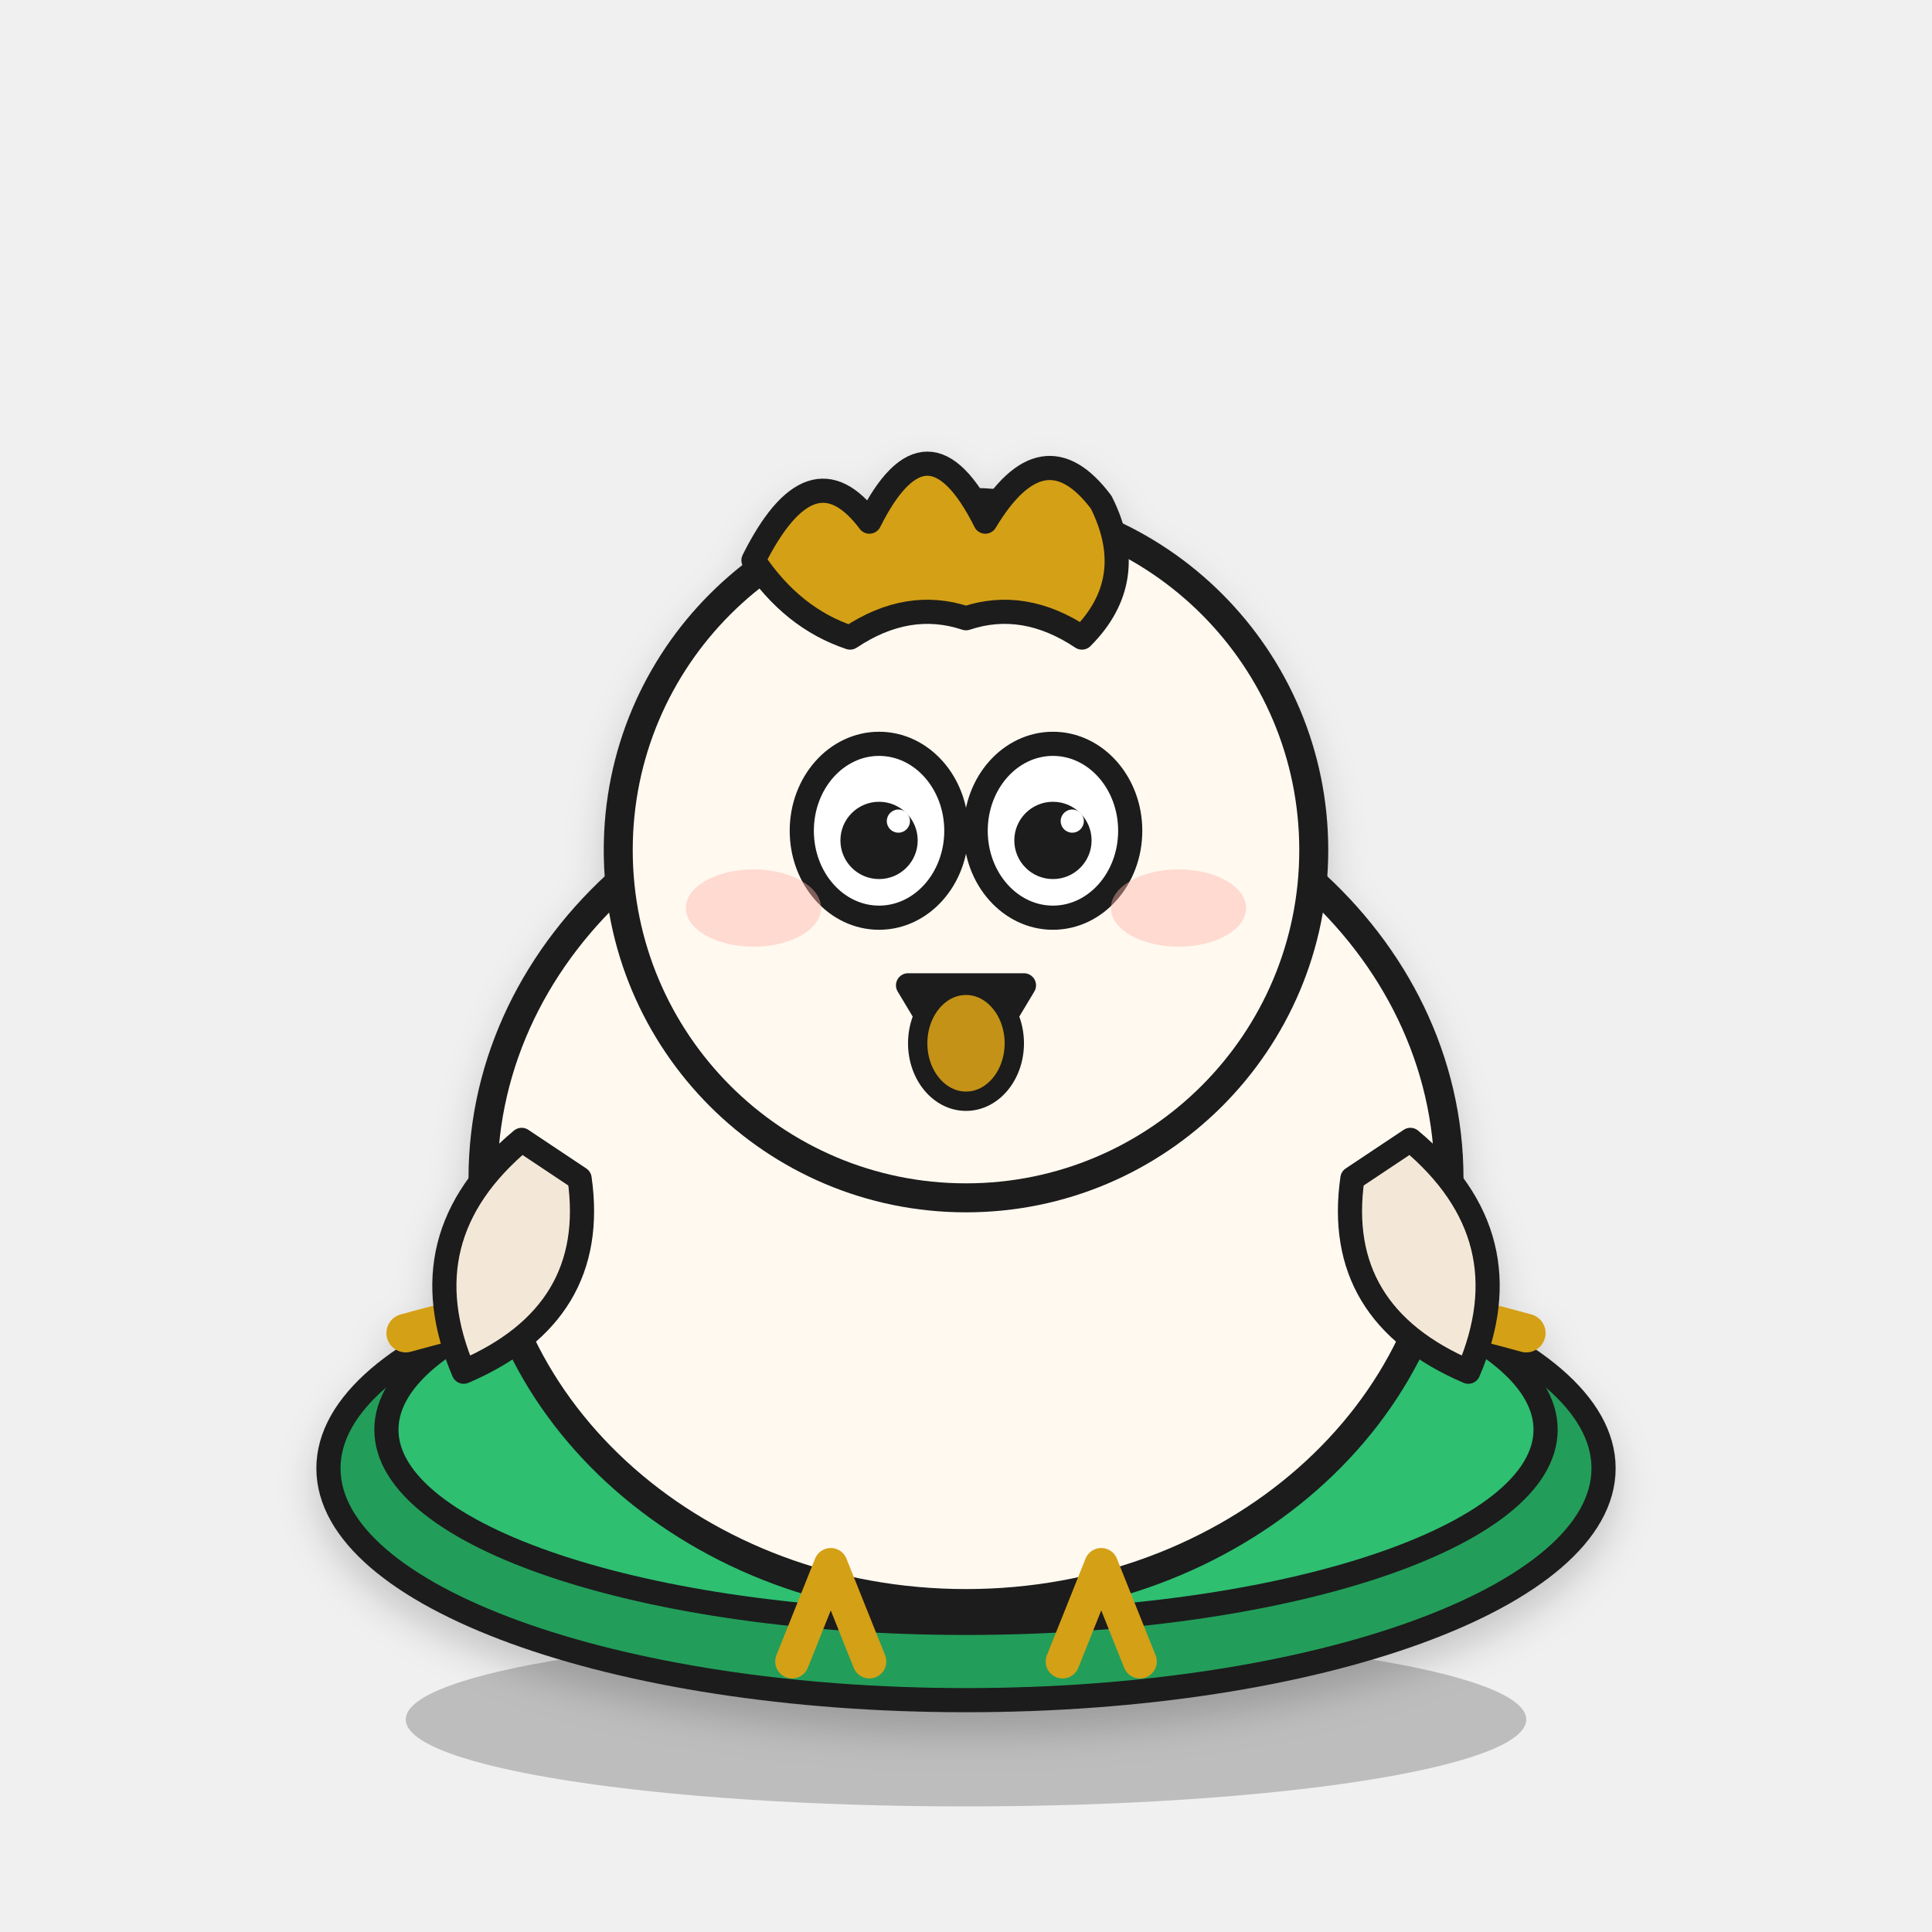
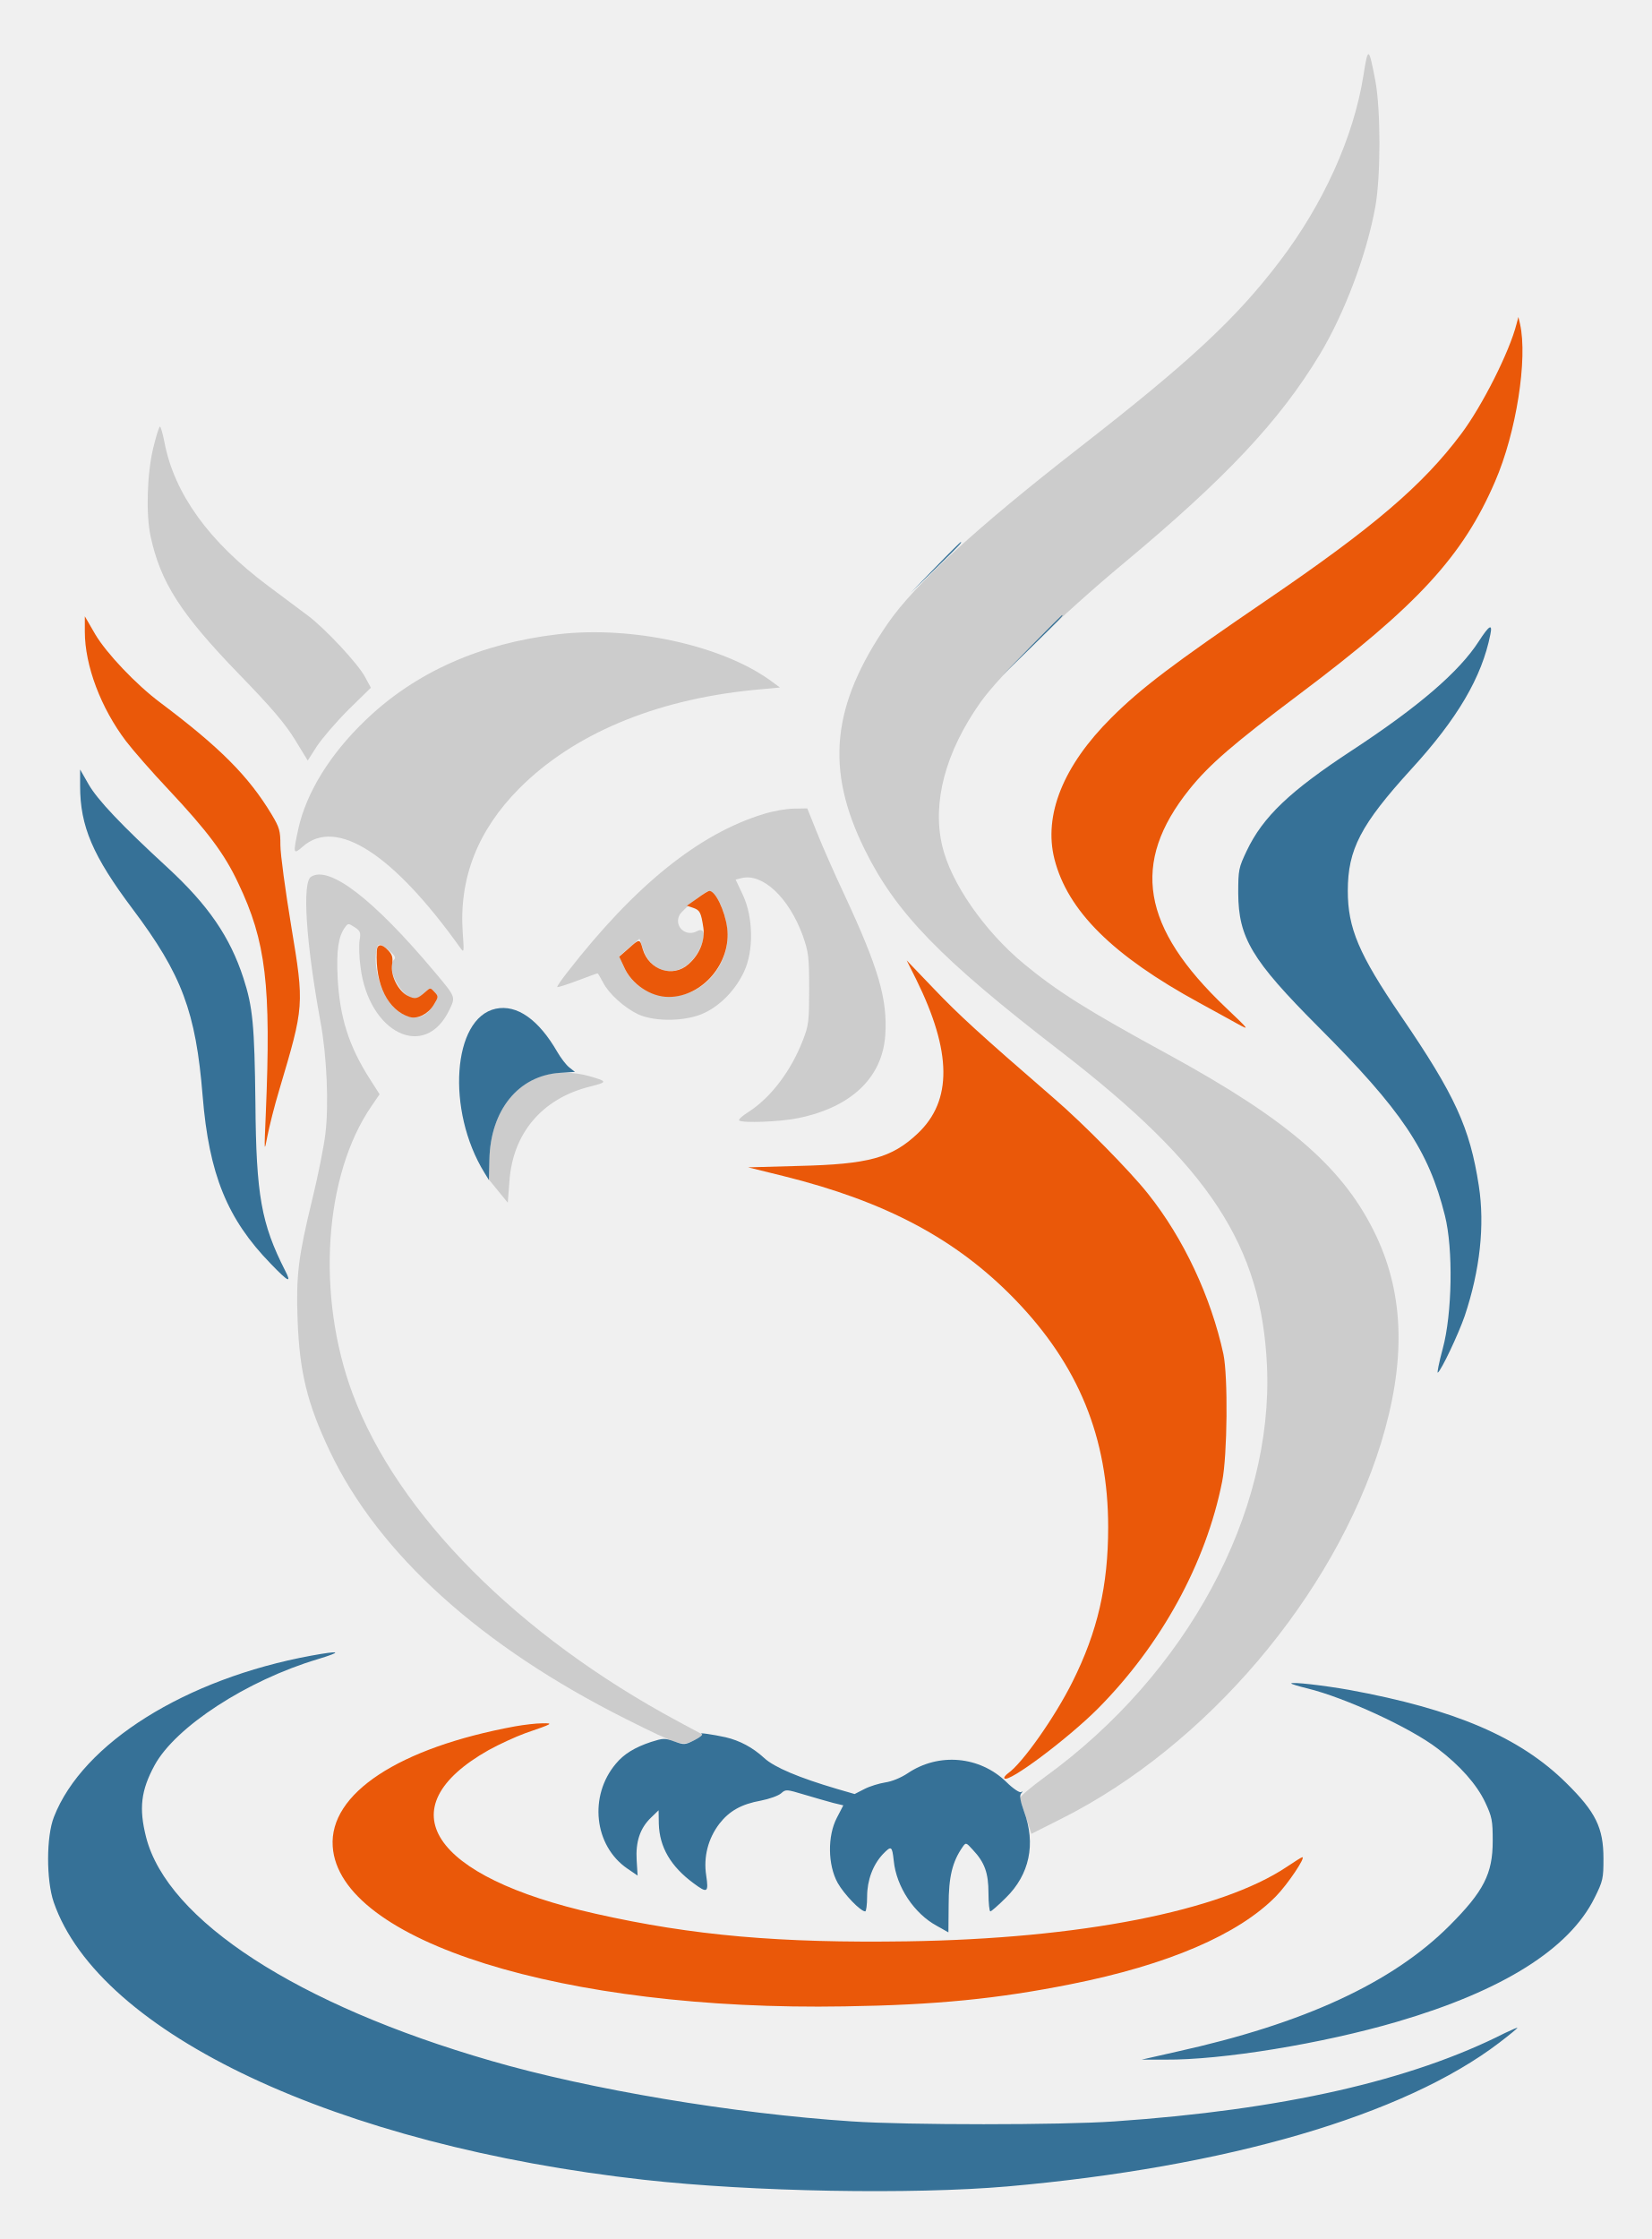
- <svg xmlns="http://www.w3.org/2000/svg" viewBox="0 0 200 200" role="img" aria-labelledby="logo-title">
-   <defs>
-     <filter id="logo-soft" x="-20%" y="-20%" width="140%" height="140%">
-       <feDropShadow dx="0" dy="2" stdDeviation="2" flood-color="#0a0a0a" flood-opacity="0.18" />
-     </filter>
-   </defs>
-   <ellipse cx="100" cy="178" rx="58" ry="9" fill="#0a0a0a" opacity="0.22" />
-   <g class="logo-chicken" filter="url(#logo-soft)">
-     <ellipse cx="100" cy="152" rx="66" ry="24" fill="#249e5a" stroke="#1a1a1a" stroke-width="2.5" />
-     <ellipse cx="100" cy="148" rx="60" ry="20" fill="#2fbf71" stroke="#1a1a1a" stroke-width="2.5" />
-     <path d="M42 138 Q100 122 158 138" fill="none" stroke="#d4a017" stroke-width="4" stroke-linecap="round" />
-     <ellipse cx="100" cy="122" rx="50" ry="44" fill="#fff9f0" stroke="#1a1a1a" stroke-width="3" />
-     <path d="M54 118 Q42 128 48 142 Q62 136 60 122 Z" fill="#f3e8d8" stroke="#1a1a1a" stroke-width="2.5" stroke-linejoin="round" />
-     <path d="M146 118 Q158 128 152 142 Q138 136 140 122 Z" fill="#f3e8d8" stroke="#1a1a1a" stroke-width="2.5" stroke-linejoin="round" />
-     <circle cx="100" cy="88" r="36" fill="#fff9f0" stroke="#1a1a1a" stroke-width="3" />
-     <path d="M78 58 Q84 46 90 54 Q96 42 102 54 Q108 44 114 52 Q118 60 112 66 Q106 62 100 64 Q94 62 88 66 Q82 64 78 58 Z" fill="#d4a017" stroke="#1a1a1a" stroke-width="2.5" stroke-linejoin="round" />
-     <ellipse cx="91" cy="86" rx="8" ry="9" fill="#ffffff" stroke="#1a1a1a" stroke-width="2.5" />
-     <circle cx="91" cy="87" r="4" fill="#1a1a1a" />
-     <circle cx="93" cy="85" r="1.2" fill="#ffffff" />
-     <ellipse cx="109" cy="86" rx="8" ry="9" fill="#ffffff" stroke="#1a1a1a" stroke-width="2.5" />
-     <circle cx="109" cy="87" r="4" fill="#1a1a1a" />
-     <circle cx="111" cy="85" r="1.2" fill="#ffffff" />
-     <ellipse cx="78" cy="94" rx="7" ry="4" fill="#ffb4a8" opacity="0.45" />
-     <ellipse cx="122" cy="94" rx="7" ry="4" fill="#ffb4a8" opacity="0.45" />
-     <path d="M94 102 L100 112 L106 102 Z" fill="#d4a017" stroke="#1a1a1a" stroke-width="2.5" stroke-linejoin="round" />
-     <ellipse cx="100" cy="108" rx="5" ry="6" fill="#c49214" stroke="#1a1a1a" stroke-width="2" />
-     <g stroke="#d4a017" stroke-width="3.5" stroke-linecap="round" fill="none">
-       <path d="M86 162 L82 172 M86 162 L90 172" />
-       <path d="M114 162 L110 172 M114 162 L118 172" />
-     </g>
+ <svg xmlns="http://www.w3.org/2000/svg" viewBox="150 5 701 950" role="img" aria-labelledby="logo-title" version="1.1" id="svg3">
+   <defs id="defs3" />
+   <g fill="#070D0D" stroke="none" transform="translate(0,1024) scale(0.1,-0.1)" id="g1">
+     <path d="M7286 9868 c-41 -258 -169 -543 -356 -788 -184 -242 -382 -426 -850 -790 -432 -336 -697 -578 -812 -745 -239 -347 -267 -618 -98 -960 133 -269 320 -462 830 -855 633 -488 854 -825 877 -1336 28 -624 -340 -1306 -939 -1741 -66 -48 -115 -90 -111 -96 3 -5 16 -41 28 -79 l22 -69 129 65 c613 308 1154 944 1355 1593 105 343 99 623 -19 876 -135 287 -368 491 -882 772 -347 189 -472 268 -614 385 -168 139 -310 343 -347 500 -44 184 13 399 162 610 83 117 341 368 609 591 433 361 660 602 831 885 105 174 200 426 236 628 23 127 23 410 0 533 -28 146 -31 148 -51 21z M2150 8288 c-26 -109 -31 -280 -11 -373 42 -196 128 -330 376 -586 137 -141 193 -207 236 -276 l55 -90 39 61 c22 33 82 103 134 155 l95 93 -25 46 c-29 55 -167 203 -241 259 -29 22 -106 79 -170 127 -252 188 -398 391 -440 609 -7 37 -16 67 -19 67 -4 0 -17 -42 -29 -92z M3870 7499 c-330 -38 -607 -161 -818 -364 -151 -144 -252 -308 -286 -462 -23 -106 -22 -111 19 -75 142 125 383 -30 668 -429 16 -23 17 -21 11 61 -17 233 63 437 240 615 229 230 574 375 989 417 l117 11 -45 33 c-208 147 -584 229 -895 193z M4740 6736 c-274 -84 -545 -302 -832 -671 -26 -33 -45 -61 -43 -63 2 -2 40 10 85 27 45 17 83 31 86 31 2 0 12 -17 23 -38 25 -49 91 -108 150 -136 73 -33 207 -30 282 7 69 33 132 99 167 175 41 87 39 230 -5 324 l-31 66 24 6 c90 23 202 -82 261 -244 24 -69 27 -87 27 -225 0 -137 -2 -156 -26 -217 -50 -131 -137 -246 -233 -307 -24 -15 -42 -31 -38 -35 12 -12 175 -6 251 10 225 46 357 172 369 352 10 153 -28 283 -174 597 -39 83 -90 198 -114 258 l-43 107 -56 -1 c-30 0 -89 -10 -130 -23z m-207 -344 c25 -27 46 -85 53 -145 16 -133 -83 -265 -211 -282 -99 -13 -188 35 -228 124 l-19 44 43 37 43 37 16 -46 c31 -95 132 -122 200 -53 57 57 79 158 28 131 -48 -26 -99 21 -74 69 11 21 110 102 125 102 5 0 15 -8 24 -18z M2820 6470 c-38 -24 -22 -275 40 -615 27 -143 36 -354 21 -475 -6 -52 -31 -178 -56 -280 -59 -243 -69 -321 -62 -510 8 -221 41 -356 137 -558 207 -435 641 -827 1257 -1136 224 -112 238 -116 289 -90 l42 21 -110 59 c-678 364 -1191 880 -1381 1389 -156 417 -122 928 79 1221 l35 51 -44 69 c-87 137 -125 258 -134 424 -6 117 3 177 31 215 13 18 14 18 41 1 24 -16 27 -22 21 -56 -3 -20 -2 -71 4 -113 35 -281 273 -397 376 -184 28 59 30 54 -63 165 -258 307 -445 451 -523 402z m339 -320 c18 -16 21 -24 13 -32 -41 -41 52 -190 101 -162 7 4 21 15 33 26 20 18 21 18 38 -1 18 -19 17 -21 -3 -54 -38 -62 -89 -71 -153 -26 -60 43 -105 168 -91 253 6 38 13 38 62 -4z M3796 5624 c-135 -49 -216 -180 -219 -354 l-2 -85 40 -49 40 -49 7 91 c14 203 138 350 339 401 79 20 79 22 0 45 -66 19 -152 20 -205 0z" id="path1" style="fill:#cccccc" />
+   </g>
+   <g fill="#EA5809" stroke="none" transform="translate(0,1024) scale(0.1,-0.1)" id="g2">
+     <path d="M7936 8815 c-30 -118 -145 -346 -234 -465 -163 -218 -372 -397 -829 -708 -393 -268 -530 -371 -657 -498 -204 -203 -288 -413 -241 -599 56 -220 248 -410 615 -610 58 -32 130 -71 160 -88 55 -30 54 -29 -48 68 -358 340 -404 614 -155 925 85 106 186 193 468 405 501 376 694 586 830 902 90 207 139 521 106 668 l-7 30 -8 -30z M1860 7510 c0 -144 68 -324 175 -465 29 -38 110 -131 180 -205 166 -177 238 -273 296 -397 118 -247 140 -433 117 -978 -7 -165 -7 -168 7 -95 8 41 30 129 50 195 106 357 107 358 51 695 -25 151 -46 306 -46 344 0 61 -4 75 -37 130 -98 163 -220 285 -473 475 -102 76 -229 210 -276 290 l-44 76 0 -65z M4459 6378 l-44 -31 27 -9 c28 -10 33 -18 43 -84 8 -54 -16 -114 -63 -155 -66 -59 -167 -26 -194 63 -13 46 -13 46 -61 3 l-39 -34 20 -43 c32 -74 113 -128 190 -128 144 0 267 146 248 293 -10 75 -50 157 -76 157 -4 0 -27 -14 -51 -32z M3099 6153 c-7 -141 48 -250 139 -278 34 -10 79 12 103 52 20 33 21 35 3 54 -17 19 -18 19 -38 1 -35 -31 -44 -33 -76 -17 -41 21 -74 88 -66 134 4 28 1 40 -16 58 -29 31 -48 29 -49 -4z M5388 6035 c152 -308 154 -515 7 -654 -110 -104 -208 -131 -505 -138 l-215 -6 150 -37 c435 -108 735 -268 983 -524 269 -278 395 -586 395 -966 0 -248 -45 -443 -151 -655 -74 -149 -213 -347 -274 -389 -12 -9 -19 -19 -15 -22 18 -19 268 168 396 296 269 271 459 617 528 965 22 111 25 445 5 540 -53 243 -169 491 -320 680 -75 95 -275 298 -397 403 -320 277 -407 357 -511 466 l-116 121 40 -80z M3685 2865 c-493 -91 -788 -285 -773 -509 26 -402 979 -700 2173 -679 388 6 648 32 959 94 413 82 712 211 871 373 50 51 127 166 112 166 -3 0 -32 -18 -66 -41 -281 -188 -879 -305 -1611 -316 -540 -8 -909 24 -1322 117 -700 157 -890 448 -455 694 45 25 115 57 156 72 119 41 122 43 71 42 -25 0 -76 -6 -115 -13z" id="path2" />
+   </g>
+   <g fill="#367197" stroke="none" transform="translate(0,1024) scale(0.1,-0.1)" id="g3">
+     <path d="M5470 7783 l-105 -108 108 105 c99 97 112 110 104 110 -1 0 -50 -48 -107 -107z M5880 7453 l-125 -128 128 125 c118 116 132 130 124 130 -1 0 -58 -57 -127 -127z M7776 7469 c-83 -129 -255 -277 -537 -462 -264 -173 -379 -282 -448 -427 -34 -72 -36 -80 -36 -180 1 -189 58 -284 338 -565 356 -356 470 -526 539 -802 36 -142 31 -418 -9 -565 -16 -59 -25 -105 -21 -102 15 10 87 162 114 240 65 194 86 385 60 553 -38 246 -100 383 -331 721 -178 261 -225 372 -225 530 0 176 55 281 268 515 198 216 301 392 337 573 10 48 -5 39 -49 -29z M1840 6855 c0 -171 54 -297 223 -522 209 -278 268 -436 297 -793 27 -332 104 -522 289 -712 75 -78 90 -85 61 -29 -101 199 -123 319 -126 711 -4 331 -11 407 -51 530 -57 175 -149 309 -321 468 -197 181 -298 288 -336 354 l-36 63 0 -70z M3604 5910 c-184 -39 -211 -432 -48 -696 l19 -31 2 86 c4 211 124 358 300 369 l63 4 -24 19 c-13 10 -36 40 -51 66 -79 137 -171 202 -261 183z M2820 3165 c-532 -98 -969 -371 -1091 -684 -33 -83 -33 -269 -1 -362 193 -558 1204 -1033 2507 -1178 458 -51 1135 -63 1540 -28 931 82 1683 301 2088 610 42 32 77 61 77 63 0 2 -24 -8 -53 -22 -398 -202 -944 -326 -1657 -375 -226 -16 -883 -16 -1115 0 -502 33 -1115 136 -1531 257 -821 237 -1374 596 -1464 949 -31 122 -22 198 36 305 89 163 391 360 692 450 108 33 99 38 -28 15z M6980 3047 c0 -2 31 -12 69 -21 159 -39 436 -166 552 -255 95 -72 166 -152 202 -228 29 -62 32 -77 32 -164 0 -139 -38 -214 -184 -360 -242 -242 -617 -415 -1156 -534 l-150 -34 100 0 c241 -2 668 68 985 161 447 131 730 309 837 525 36 72 38 83 38 167 0 131 -33 198 -158 321 -196 194 -474 313 -922 395 -108 19 -245 35 -245 27z M4478 2833 c7 -3 -6 -14 -30 -26 -41 -21 -45 -21 -86 -6 -41 15 -48 14 -99 -2 -69 -23 -115 -51 -149 -92 -116 -137 -93 -348 48 -445 l44 -30 -4 64 c-5 79 14 137 61 182 l32 31 1 -58 c3 -98 50 -180 148 -252 58 -43 64 -40 53 34 -12 78 8 156 56 219 42 54 93 83 176 98 36 7 75 21 86 31 20 18 23 17 100 -6 44 -13 99 -29 122 -35 l42 -10 -27 -52 c-41 -78 -39 -201 3 -277 27 -48 97 -121 117 -121 4 0 8 28 8 63 0 70 25 135 67 180 36 37 39 35 46 -28 11 -111 87 -225 184 -277 l48 -27 1 117 c0 119 16 183 59 245 14 20 15 20 43 -11 51 -54 67 -99 67 -184 0 -43 4 -78 8 -78 4 0 34 26 66 58 100 98 128 228 77 366 -17 48 -20 68 -12 77 8 9 8 10 -1 5 -6 -3 -34 15 -62 43 -113 110 -287 126 -419 37 -30 -20 -68 -35 -96 -39 -25 -4 -65 -16 -88 -28 l-41 -21 -76 22 c-159 47 -265 91 -308 131 -49 45 -104 74 -164 88 -55 12 -118 21 -101 14z" id="path3" />
  </g>
</svg>
